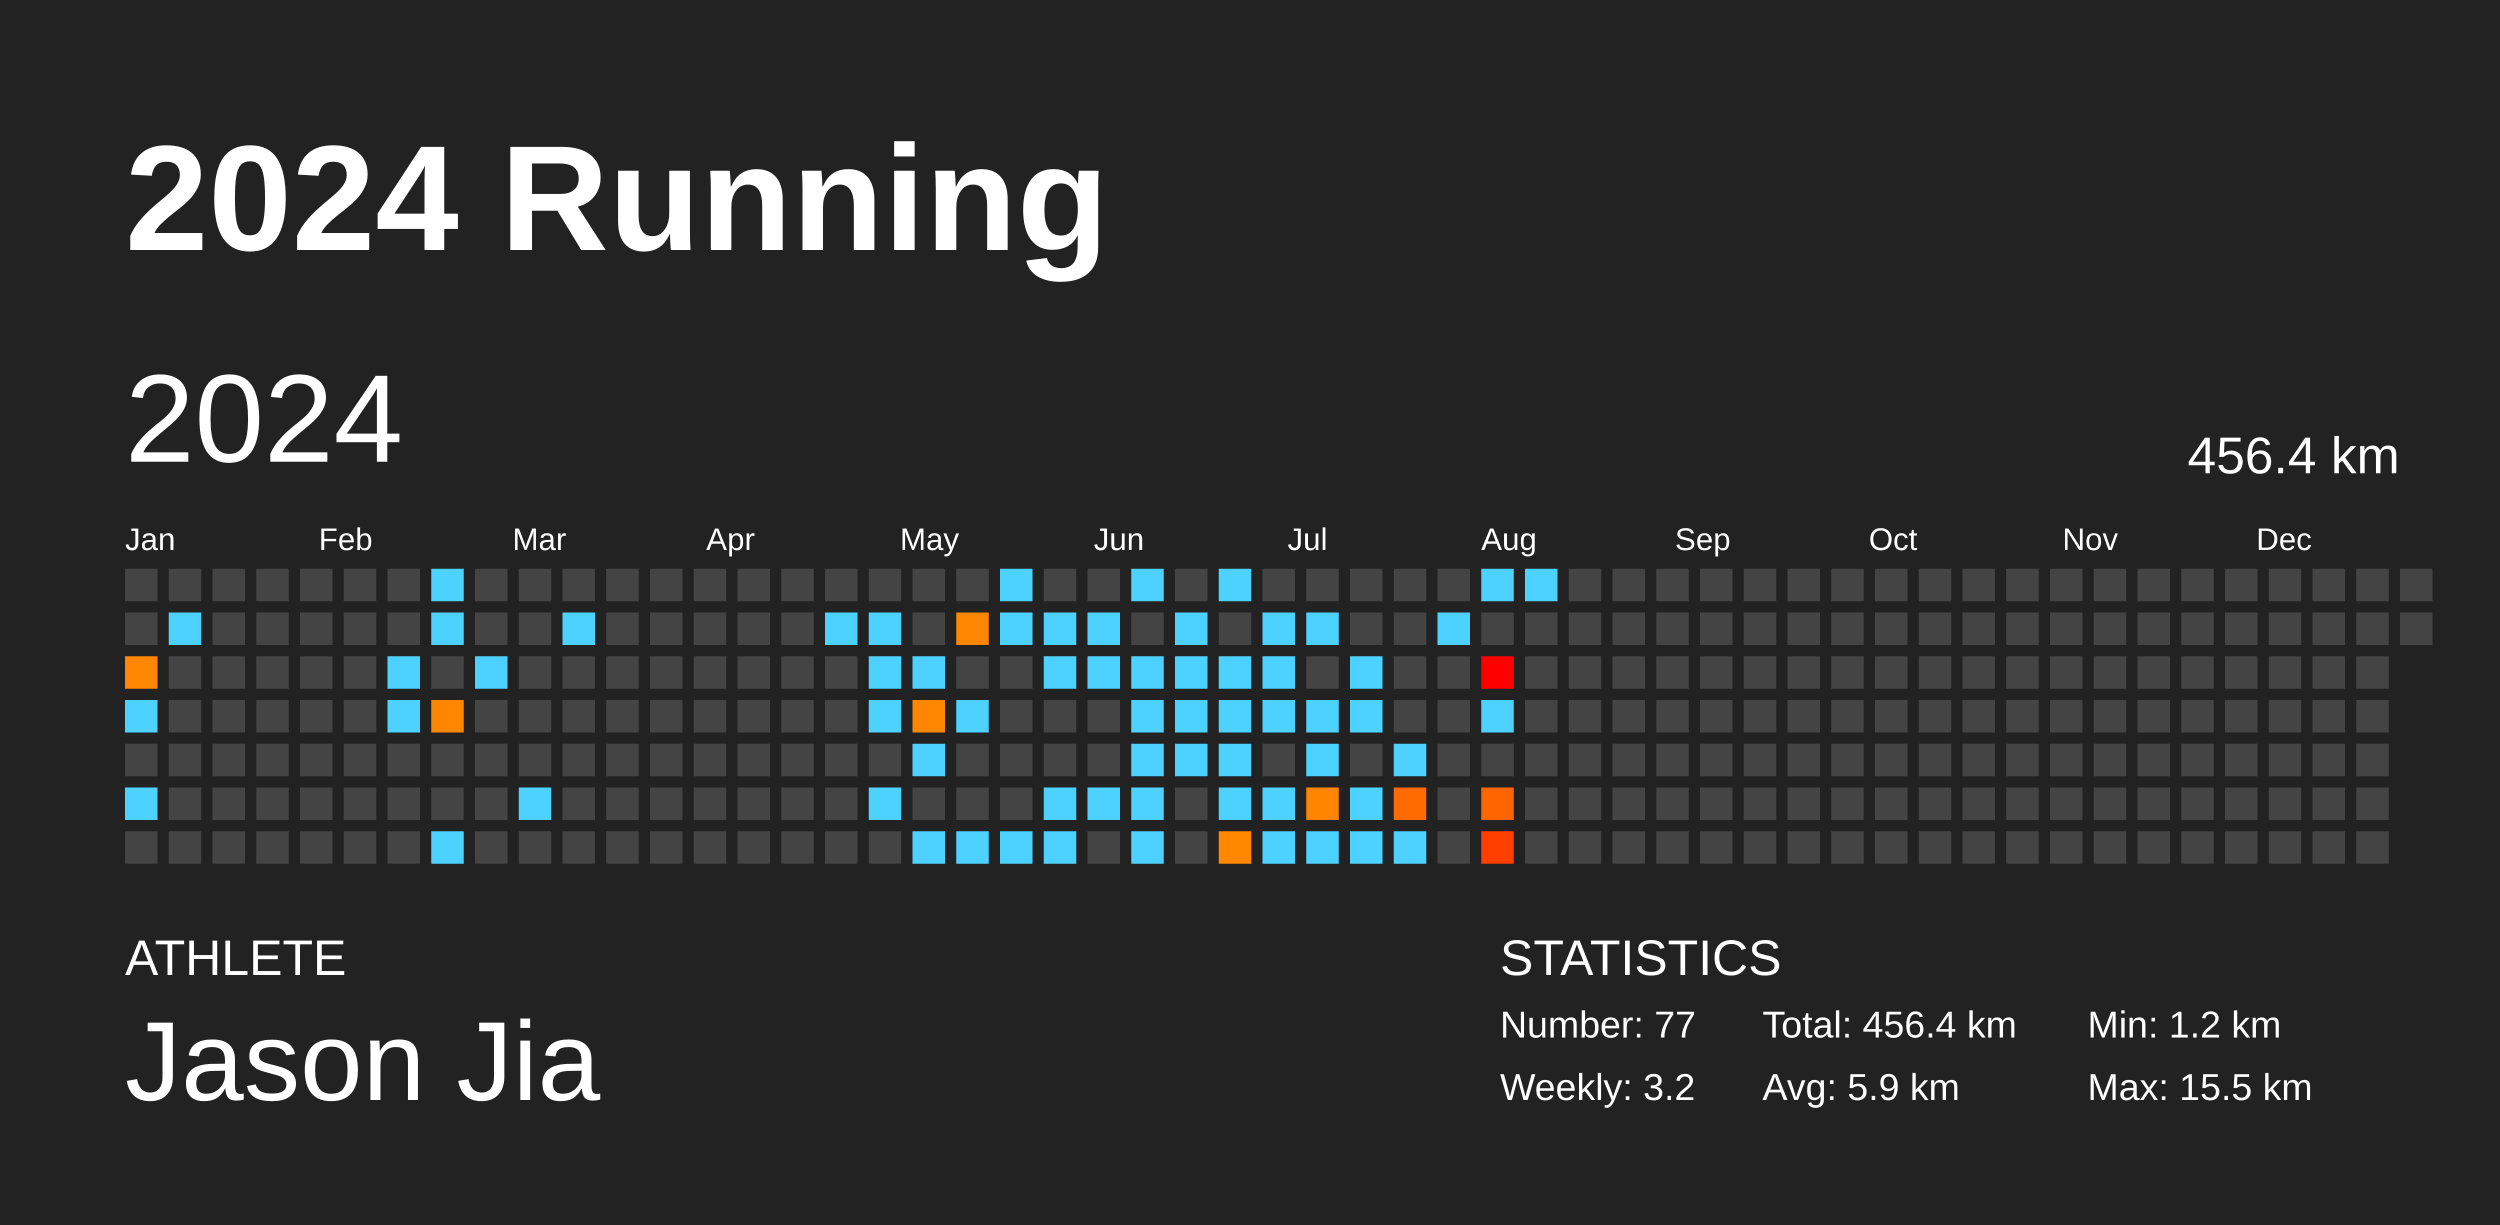
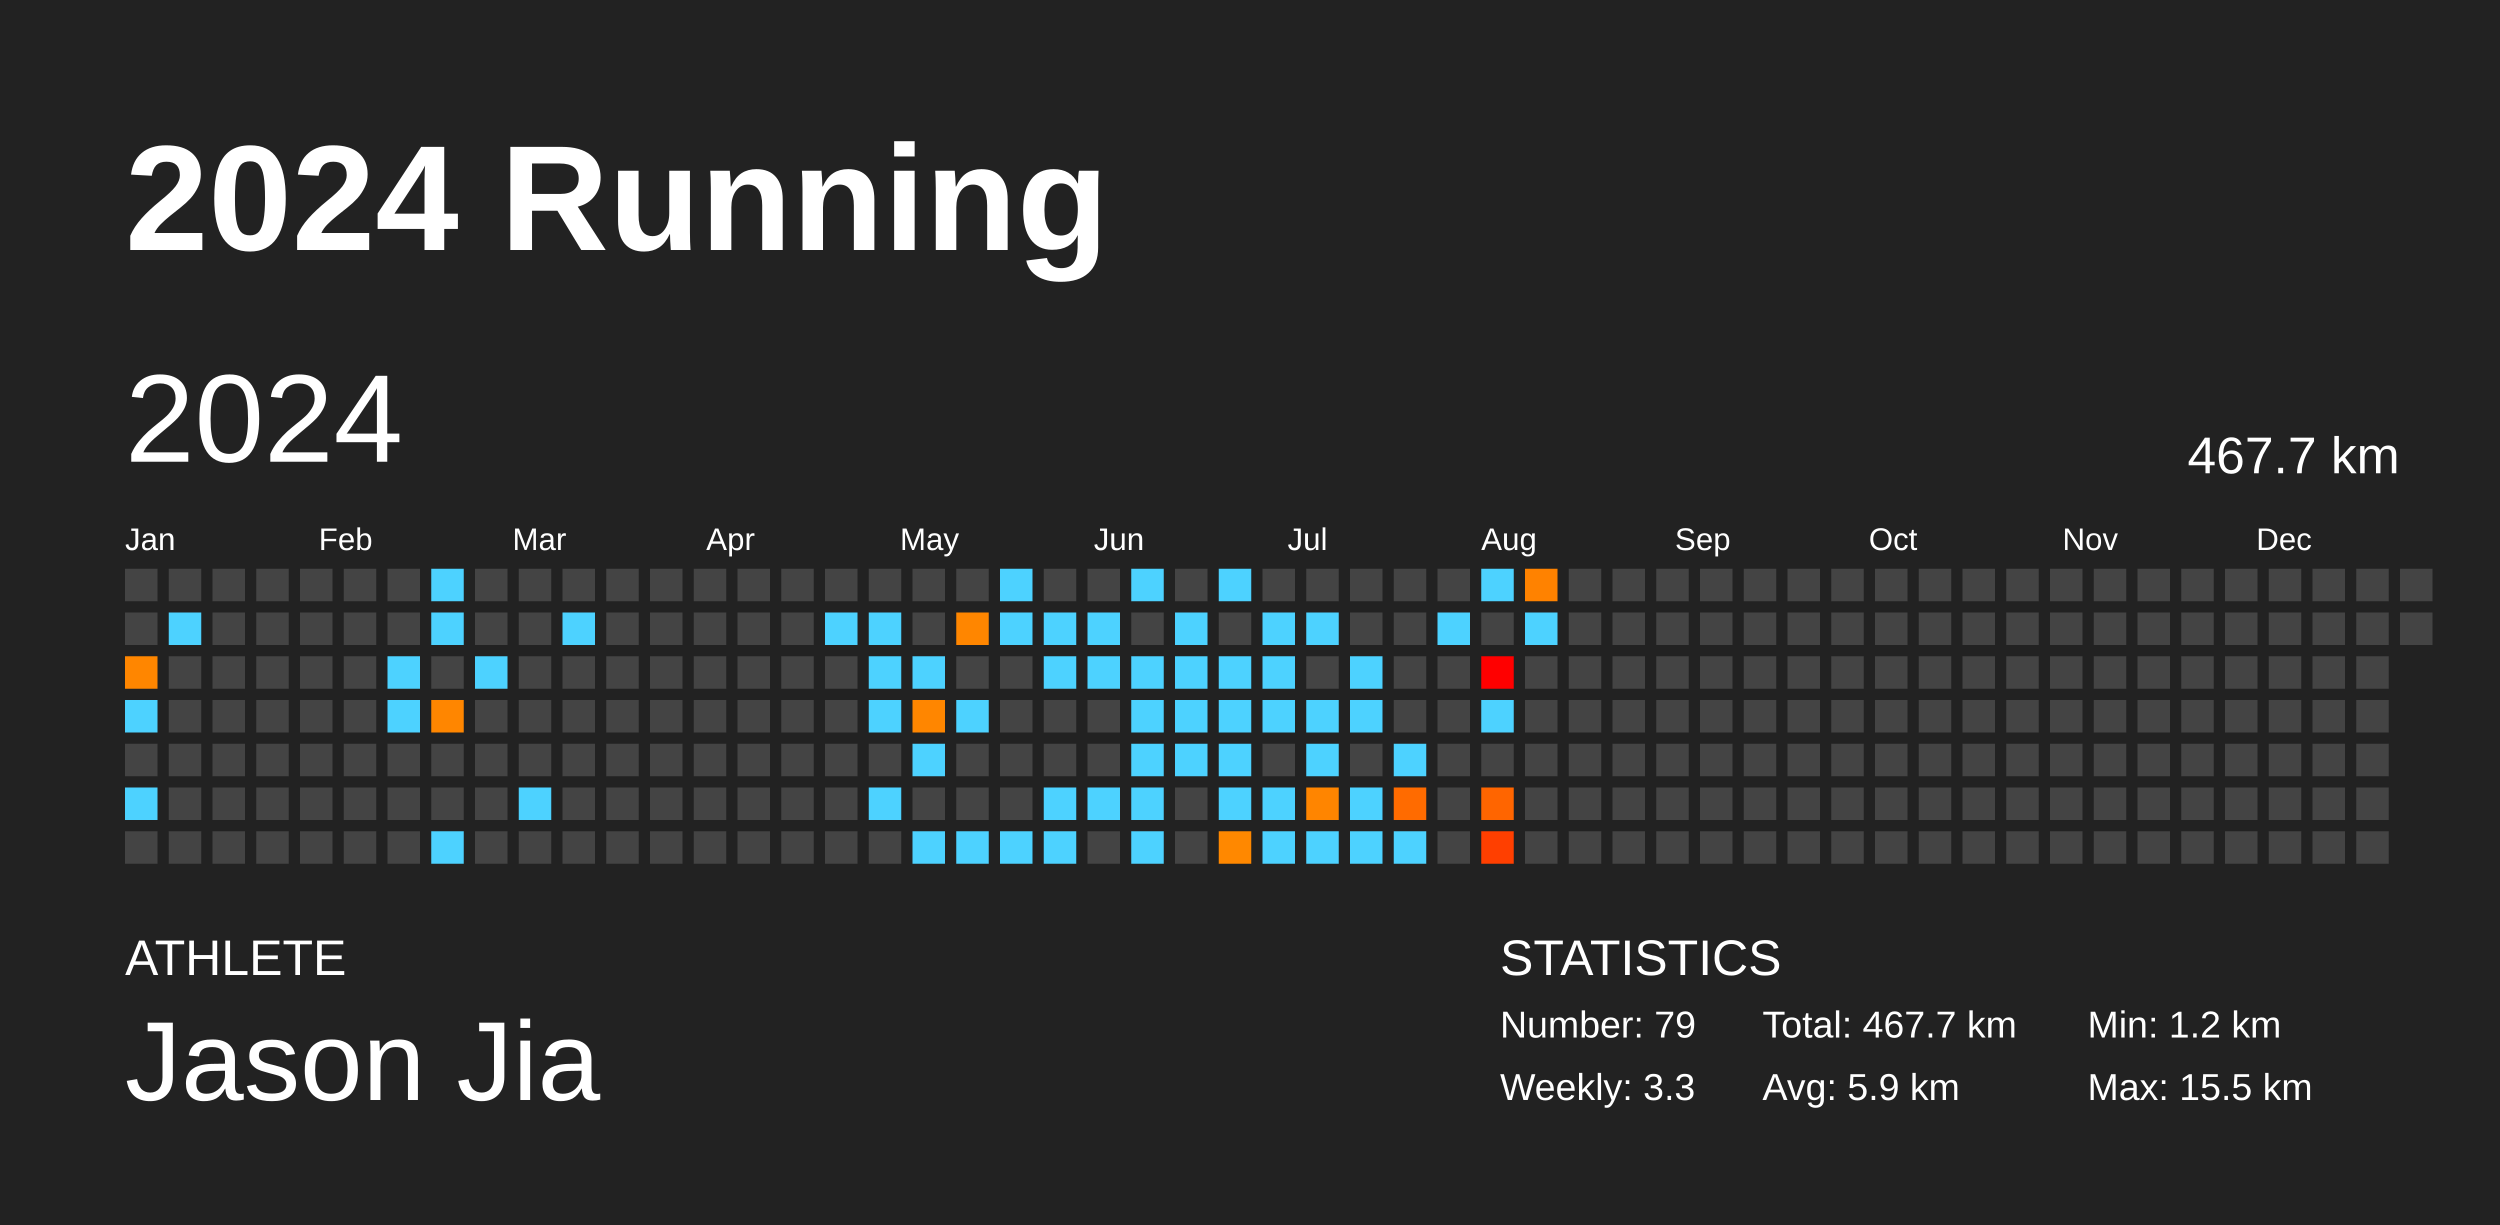
<svg xmlns="http://www.w3.org/2000/svg" baseProfile="full" height="98mm" version="1.1" viewBox="0,0,200,98" width="200mm">
  <defs />
  <rect fill="#222222" height="98" width="200" x="0" y="0" />
  <text fill="#FFFFFF" style="font-size:12px; font-family:Arial; font-weight:bold;" x="10" y="20">2024 Running</text>
  <text fill="#FFFFFF" style="font-size:4px; font-family:Arial" x="10" y="78">ATHLETE</text>
  <text fill="#FFFFFF" style="font-size:9px; font-family:Arial" x="10" y="88">Jason Jia</text>
  <text fill="#FFFFFF" style="font-size:4px; font-family:Arial" x="120" y="78">STATISTICS</text>
-   <text fill="#FFFFFF" style="font-size:3px; font-family:Arial" x="120" y="83">Number: 77</text>
-   <text fill="#FFFFFF" style="font-size:3px; font-family:Arial" x="120" y="88">Weekly: 3.2</text>
-   <text fill="#FFFFFF" style="font-size:3px; font-family:Arial" x="141" y="83">Total: 456.4 km</text>
+   <text fill="#FFFFFF" style="font-size:3px; font-family:Arial" x="120" y="83">Number: 79</text>
+   <text fill="#FFFFFF" style="font-size:3px; font-family:Arial" x="120" y="88">Weekly: 3.3</text>
+   <text fill="#FFFFFF" style="font-size:3px; font-family:Arial" x="141" y="83">Total: 467.7 km</text>
  <text fill="#FFFFFF" style="font-size:3px; font-family:Arial" x="141" y="88">Avg: 5.9 km</text>
  <text fill="#FFFFFF" style="font-size:3px; font-family:Arial" x="167" y="83">Min: 1.2 km</text>
  <text fill="#FFFFFF" style="font-size:3px; font-family:Arial" x="167" y="88">Max: 15.5 km</text>
  <text dominant-baseline="hanging" fill="#FFFFFF" style="font-size:10.0px; font-family:Arial;" x="10" y="30">2024</text>
-   <text dominant-baseline="hanging" fill="#FFFFFF" style="font-size:4.125px; font-family:Arial;" x="175" y="35">456.4 km</text>
+   <text dominant-baseline="hanging" fill="#FFFFFF" style="font-size:4.125px; font-family:Arial;" x="175" y="35">467.7 km</text>
  <text fill="#FFFFFF" style="font-size:2.5px; font-family:Arial" x="10.0" y="44">Jan</text>
  <text fill="#FFFFFF" style="font-size:2.5px; font-family:Arial" x="25.5" y="44">Feb</text>
  <text fill="#FFFFFF" style="font-size:2.5px; font-family:Arial" x="41.0" y="44">Mar</text>
  <text fill="#FFFFFF" style="font-size:2.5px; font-family:Arial" x="56.5" y="44">Apr</text>
  <text fill="#FFFFFF" style="font-size:2.5px; font-family:Arial" x="72.0" y="44">May</text>
  <text fill="#FFFFFF" style="font-size:2.5px; font-family:Arial" x="87.5" y="44">Jun</text>
  <text fill="#FFFFFF" style="font-size:2.5px; font-family:Arial" x="103.0" y="44">Jul</text>
  <text fill="#FFFFFF" style="font-size:2.5px; font-family:Arial" x="118.5" y="44">Aug</text>
  <text fill="#FFFFFF" style="font-size:2.5px; font-family:Arial" x="134.0" y="44">Sep</text>
  <text fill="#FFFFFF" style="font-size:2.5px; font-family:Arial" x="149.5" y="44">Oct</text>
  <text fill="#FFFFFF" style="font-size:2.5px; font-family:Arial" x="165.0" y="44">Nov</text>
  <text fill="#FFFFFF" style="font-size:2.5px; font-family:Arial" x="180.5" y="44">Dec</text>
  <rect fill="#444444" height="2.6" width="2.6" x="10.0" y="45.5" />
  <rect fill="#444444" height="2.6" width="2.6" x="10.0" y="49.0" />
  <rect fill="#ff8600" height="2.6" width="2.6" x="10.0" y="52.5" />
  <rect fill="#4dd2ff" height="2.6" width="2.6" x="10.0" y="56.0" />
  <rect fill="#444444" height="2.6" width="2.6" x="10.0" y="59.5" />
  <rect fill="#4dd2ff" height="2.6" width="2.6" x="10.0" y="63.0" />
  <rect fill="#444444" height="2.6" width="2.6" x="10.0" y="66.5" />
  <rect fill="#444444" height="2.6" width="2.6" x="13.5" y="45.5" />
  <rect fill="#4dd2ff" height="2.6" width="2.6" x="13.5" y="49.0" />
  <rect fill="#444444" height="2.6" width="2.6" x="13.5" y="52.5" />
  <rect fill="#444444" height="2.6" width="2.6" x="13.5" y="56.0" />
  <rect fill="#444444" height="2.6" width="2.6" x="13.5" y="59.5" />
  <rect fill="#444444" height="2.6" width="2.6" x="13.5" y="63.0" />
  <rect fill="#444444" height="2.6" width="2.6" x="13.5" y="66.5" />
  <rect fill="#444444" height="2.6" width="2.6" x="17.0" y="45.5" />
  <rect fill="#444444" height="2.6" width="2.6" x="17.0" y="49.0" />
  <rect fill="#444444" height="2.6" width="2.6" x="17.0" y="52.5" />
  <rect fill="#444444" height="2.6" width="2.6" x="17.0" y="56.0" />
  <rect fill="#444444" height="2.6" width="2.6" x="17.0" y="59.5" />
  <rect fill="#444444" height="2.6" width="2.6" x="17.0" y="63.0" />
  <rect fill="#444444" height="2.6" width="2.6" x="17.0" y="66.5" />
  <rect fill="#444444" height="2.6" width="2.6" x="20.5" y="45.5" />
  <rect fill="#444444" height="2.6" width="2.6" x="20.5" y="49.0" />
  <rect fill="#444444" height="2.6" width="2.6" x="20.5" y="52.5" />
  <rect fill="#444444" height="2.6" width="2.6" x="20.5" y="56.0" />
  <rect fill="#444444" height="2.6" width="2.6" x="20.5" y="59.5" />
  <rect fill="#444444" height="2.6" width="2.6" x="20.5" y="63.0" />
  <rect fill="#444444" height="2.6" width="2.6" x="20.5" y="66.5" />
  <rect fill="#444444" height="2.6" width="2.6" x="24.0" y="45.5" />
  <rect fill="#444444" height="2.6" width="2.6" x="24.0" y="49.0" />
  <rect fill="#444444" height="2.6" width="2.6" x="24.0" y="52.5" />
  <rect fill="#444444" height="2.6" width="2.6" x="24.0" y="56.0" />
  <rect fill="#444444" height="2.6" width="2.6" x="24.0" y="59.5" />
  <rect fill="#444444" height="2.6" width="2.6" x="24.0" y="63.0" />
  <rect fill="#444444" height="2.6" width="2.6" x="24.0" y="66.5" />
  <rect fill="#444444" height="2.6" width="2.6" x="27.5" y="45.5" />
  <rect fill="#444444" height="2.6" width="2.6" x="27.5" y="49.0" />
  <rect fill="#444444" height="2.6" width="2.6" x="27.5" y="52.5" />
  <rect fill="#444444" height="2.6" width="2.6" x="27.5" y="56.0" />
  <rect fill="#444444" height="2.6" width="2.6" x="27.5" y="59.5" />
  <rect fill="#444444" height="2.6" width="2.6" x="27.5" y="63.0" />
  <rect fill="#444444" height="2.6" width="2.6" x="27.5" y="66.5" />
  <rect fill="#444444" height="2.6" width="2.6" x="31.0" y="45.5" />
  <rect fill="#444444" height="2.6" width="2.6" x="31.0" y="49.0" />
  <rect fill="#4dd2ff" height="2.6" width="2.6" x="31.0" y="52.5" />
  <rect fill="#4dd2ff" height="2.6" width="2.6" x="31.0" y="56.0" />
  <rect fill="#444444" height="2.6" width="2.6" x="31.0" y="59.5" />
  <rect fill="#444444" height="2.6" width="2.6" x="31.0" y="63.0" />
  <rect fill="#444444" height="2.6" width="2.6" x="31.0" y="66.5" />
  <rect fill="#4dd2ff" height="2.6" width="2.6" x="34.5" y="45.5" />
  <rect fill="#4dd2ff" height="2.6" width="2.6" x="34.5" y="49.0" />
  <rect fill="#444444" height="2.6" width="2.6" x="34.5" y="52.5" />
  <rect fill="#ff8600" height="2.6" width="2.6" x="34.5" y="56.0" />
  <rect fill="#444444" height="2.6" width="2.6" x="34.5" y="59.5" />
  <rect fill="#444444" height="2.6" width="2.6" x="34.5" y="63.0" />
  <rect fill="#4dd2ff" height="2.6" width="2.6" x="34.5" y="66.5" />
  <rect fill="#444444" height="2.6" width="2.6" x="38.0" y="45.5" />
  <rect fill="#444444" height="2.6" width="2.6" x="38.0" y="49.0" />
  <rect fill="#4dd2ff" height="2.6" width="2.6" x="38.0" y="52.5" />
  <rect fill="#444444" height="2.6" width="2.6" x="38.0" y="56.0" />
  <rect fill="#444444" height="2.6" width="2.6" x="38.0" y="59.5" />
  <rect fill="#444444" height="2.6" width="2.6" x="38.0" y="63.0" />
  <rect fill="#444444" height="2.6" width="2.6" x="38.0" y="66.5" />
  <rect fill="#444444" height="2.6" width="2.6" x="41.5" y="45.5" />
  <rect fill="#444444" height="2.6" width="2.6" x="41.5" y="49.0" />
  <rect fill="#444444" height="2.6" width="2.6" x="41.5" y="52.5" />
  <rect fill="#444444" height="2.6" width="2.6" x="41.5" y="56.0" />
  <rect fill="#444444" height="2.6" width="2.6" x="41.5" y="59.5" />
  <rect fill="#4dd2ff" height="2.6" width="2.6" x="41.5" y="63.0" />
  <rect fill="#444444" height="2.6" width="2.6" x="41.5" y="66.5" />
  <rect fill="#444444" height="2.6" width="2.6" x="45.0" y="45.5" />
  <rect fill="#4dd2ff" height="2.6" width="2.6" x="45.0" y="49.0" />
  <rect fill="#444444" height="2.6" width="2.6" x="45.0" y="52.5" />
  <rect fill="#444444" height="2.6" width="2.6" x="45.0" y="56.0" />
  <rect fill="#444444" height="2.6" width="2.6" x="45.0" y="59.5" />
  <rect fill="#444444" height="2.6" width="2.6" x="45.0" y="63.0" />
  <rect fill="#444444" height="2.6" width="2.6" x="45.0" y="66.5" />
  <rect fill="#444444" height="2.6" width="2.6" x="48.5" y="45.5" />
  <rect fill="#444444" height="2.6" width="2.6" x="48.5" y="49.0" />
  <rect fill="#444444" height="2.6" width="2.6" x="48.5" y="52.5" />
  <rect fill="#444444" height="2.6" width="2.6" x="48.5" y="56.0" />
  <rect fill="#444444" height="2.6" width="2.6" x="48.5" y="59.5" />
  <rect fill="#444444" height="2.6" width="2.6" x="48.5" y="63.0" />
  <rect fill="#444444" height="2.6" width="2.6" x="48.5" y="66.5" />
  <rect fill="#444444" height="2.6" width="2.6" x="52.0" y="45.5" />
  <rect fill="#444444" height="2.6" width="2.6" x="52.0" y="49.0" />
  <rect fill="#444444" height="2.6" width="2.6" x="52.0" y="52.5" />
  <rect fill="#444444" height="2.6" width="2.6" x="52.0" y="56.0" />
  <rect fill="#444444" height="2.6" width="2.6" x="52.0" y="59.5" />
  <rect fill="#444444" height="2.6" width="2.6" x="52.0" y="63.0" />
  <rect fill="#444444" height="2.6" width="2.6" x="52.0" y="66.5" />
  <rect fill="#444444" height="2.6" width="2.6" x="55.5" y="45.5" />
  <rect fill="#444444" height="2.6" width="2.6" x="55.5" y="49.0" />
  <rect fill="#444444" height="2.6" width="2.6" x="55.5" y="52.5" />
  <rect fill="#444444" height="2.6" width="2.6" x="55.5" y="56.0" />
  <rect fill="#444444" height="2.6" width="2.6" x="55.5" y="59.5" />
  <rect fill="#444444" height="2.6" width="2.6" x="55.5" y="63.0" />
  <rect fill="#444444" height="2.6" width="2.6" x="55.5" y="66.5" />
  <rect fill="#444444" height="2.6" width="2.6" x="59.0" y="45.5" />
  <rect fill="#444444" height="2.6" width="2.6" x="59.0" y="49.0" />
  <rect fill="#444444" height="2.6" width="2.6" x="59.0" y="52.5" />
  <rect fill="#444444" height="2.6" width="2.6" x="59.0" y="56.0" />
  <rect fill="#444444" height="2.6" width="2.6" x="59.0" y="59.5" />
  <rect fill="#444444" height="2.6" width="2.6" x="59.0" y="63.0" />
  <rect fill="#444444" height="2.6" width="2.6" x="59.0" y="66.5" />
  <rect fill="#444444" height="2.6" width="2.6" x="62.5" y="45.5" />
  <rect fill="#444444" height="2.6" width="2.6" x="62.5" y="49.0" />
  <rect fill="#444444" height="2.6" width="2.6" x="62.5" y="52.5" />
  <rect fill="#444444" height="2.6" width="2.6" x="62.5" y="56.0" />
  <rect fill="#444444" height="2.6" width="2.6" x="62.5" y="59.5" />
  <rect fill="#444444" height="2.6" width="2.6" x="62.5" y="63.0" />
  <rect fill="#444444" height="2.6" width="2.6" x="62.5" y="66.5" />
  <rect fill="#444444" height="2.6" width="2.6" x="66.0" y="45.5" />
  <rect fill="#4dd2ff" height="2.6" width="2.6" x="66.0" y="49.0" />
  <rect fill="#444444" height="2.6" width="2.6" x="66.0" y="52.5" />
  <rect fill="#444444" height="2.6" width="2.6" x="66.0" y="56.0" />
  <rect fill="#444444" height="2.6" width="2.6" x="66.0" y="59.5" />
  <rect fill="#444444" height="2.6" width="2.6" x="66.0" y="63.0" />
  <rect fill="#444444" height="2.6" width="2.6" x="66.0" y="66.5" />
  <rect fill="#444444" height="2.6" width="2.6" x="69.5" y="45.5" />
  <rect fill="#4dd2ff" height="2.6" width="2.6" x="69.5" y="49.0" />
  <rect fill="#4dd2ff" height="2.6" width="2.6" x="69.5" y="52.5" />
  <rect fill="#4dd2ff" height="2.6" width="2.6" x="69.5" y="56.0" />
  <rect fill="#444444" height="2.6" width="2.6" x="69.5" y="59.5" />
  <rect fill="#4dd2ff" height="2.6" width="2.6" x="69.5" y="63.0" />
  <rect fill="#444444" height="2.6" width="2.6" x="69.5" y="66.5" />
  <rect fill="#444444" height="2.6" width="2.6" x="73.0" y="45.5" />
  <rect fill="#444444" height="2.6" width="2.6" x="73.0" y="49.0" />
  <rect fill="#4dd2ff" height="2.6" width="2.6" x="73.0" y="52.5" />
  <rect fill="#ff8600" height="2.6" width="2.6" x="73.0" y="56.0" />
  <rect fill="#4dd2ff" height="2.6" width="2.6" x="73.0" y="59.5" />
  <rect fill="#444444" height="2.6" width="2.6" x="73.0" y="63.0" />
  <rect fill="#4dd2ff" height="2.6" width="2.6" x="73.0" y="66.5" />
  <rect fill="#444444" height="2.6" width="2.6" x="76.5" y="45.5" />
  <rect fill="#ff8600" height="2.6" width="2.6" x="76.5" y="49.0" />
  <rect fill="#444444" height="2.6" width="2.6" x="76.5" y="52.5" />
  <rect fill="#4dd2ff" height="2.6" width="2.6" x="76.5" y="56.0" />
  <rect fill="#444444" height="2.6" width="2.6" x="76.5" y="59.5" />
  <rect fill="#444444" height="2.6" width="2.6" x="76.5" y="63.0" />
  <rect fill="#4dd2ff" height="2.6" width="2.6" x="76.5" y="66.5" />
  <rect fill="#4dd2ff" height="2.6" width="2.6" x="80.0" y="45.5" />
  <rect fill="#4dd2ff" height="2.6" width="2.6" x="80.0" y="49.0" />
  <rect fill="#444444" height="2.6" width="2.6" x="80.0" y="52.5" />
  <rect fill="#444444" height="2.6" width="2.6" x="80.0" y="56.0" />
  <rect fill="#444444" height="2.6" width="2.6" x="80.0" y="59.5" />
  <rect fill="#444444" height="2.6" width="2.6" x="80.0" y="63.0" />
  <rect fill="#4dd2ff" height="2.6" width="2.6" x="80.0" y="66.5" />
  <rect fill="#444444" height="2.6" width="2.6" x="83.5" y="45.5" />
  <rect fill="#4dd2ff" height="2.6" width="2.6" x="83.5" y="49.0" />
  <rect fill="#4dd2ff" height="2.6" width="2.6" x="83.5" y="52.5" />
  <rect fill="#444444" height="2.6" width="2.6" x="83.5" y="56.0" />
  <rect fill="#444444" height="2.6" width="2.6" x="83.5" y="59.5" />
  <rect fill="#4dd2ff" height="2.6" width="2.6" x="83.5" y="63.0" />
  <rect fill="#4dd2ff" height="2.6" width="2.6" x="83.5" y="66.5" />
  <rect fill="#444444" height="2.6" width="2.6" x="87.0" y="45.5" />
  <rect fill="#4dd2ff" height="2.6" width="2.6" x="87.0" y="49.0" />
  <rect fill="#4dd2ff" height="2.6" width="2.6" x="87.0" y="52.5" />
  <rect fill="#444444" height="2.6" width="2.6" x="87.0" y="56.0" />
  <rect fill="#444444" height="2.6" width="2.6" x="87.0" y="59.5" />
  <rect fill="#4dd2ff" height="2.6" width="2.6" x="87.0" y="63.0" />
  <rect fill="#444444" height="2.6" width="2.6" x="87.0" y="66.5" />
  <rect fill="#4dd2ff" height="2.6" width="2.6" x="90.5" y="45.5" />
  <rect fill="#444444" height="2.6" width="2.6" x="90.5" y="49.0" />
  <rect fill="#4dd2ff" height="2.6" width="2.6" x="90.5" y="52.5" />
  <rect fill="#4dd2ff" height="2.6" width="2.6" x="90.5" y="56.0" />
  <rect fill="#4dd2ff" height="2.6" width="2.6" x="90.5" y="59.5" />
  <rect fill="#4dd2ff" height="2.6" width="2.6" x="90.5" y="63.0" />
  <rect fill="#4dd2ff" height="2.6" width="2.6" x="90.5" y="66.5" />
  <rect fill="#444444" height="2.6" width="2.6" x="94.0" y="45.5" />
  <rect fill="#4dd2ff" height="2.6" width="2.6" x="94.0" y="49.0" />
  <rect fill="#4dd2ff" height="2.6" width="2.6" x="94.0" y="52.5" />
  <rect fill="#4dd2ff" height="2.6" width="2.6" x="94.0" y="56.0" />
  <rect fill="#4dd2ff" height="2.6" width="2.6" x="94.0" y="59.5" />
  <rect fill="#444444" height="2.6" width="2.6" x="94.0" y="63.0" />
  <rect fill="#444444" height="2.6" width="2.6" x="94.0" y="66.5" />
  <rect fill="#4dd2ff" height="2.6" width="2.6" x="97.5" y="45.5" />
  <rect fill="#444444" height="2.6" width="2.6" x="97.5" y="49.0" />
  <rect fill="#4dd2ff" height="2.6" width="2.6" x="97.5" y="52.5" />
  <rect fill="#4dd2ff" height="2.6" width="2.6" x="97.5" y="56.0" />
  <rect fill="#4dd2ff" height="2.6" width="2.6" x="97.5" y="59.5" />
  <rect fill="#4dd2ff" height="2.6" width="2.6" x="97.5" y="63.0" />
  <rect fill="#ff8800" height="2.6" width="2.6" x="97.5" y="66.5" />
  <rect fill="#444444" height="2.6" width="2.6" x="101.0" y="45.5" />
  <rect fill="#4dd2ff" height="2.6" width="2.6" x="101.0" y="49.0" />
  <rect fill="#4dd2ff" height="2.6" width="2.6" x="101.0" y="52.5" />
  <rect fill="#4dd2ff" height="2.6" width="2.6" x="101.0" y="56.0" />
  <rect fill="#444444" height="2.6" width="2.6" x="101.0" y="59.5" />
  <rect fill="#4dd2ff" height="2.6" width="2.6" x="101.0" y="63.0" />
  <rect fill="#4dd2ff" height="2.6" width="2.6" x="101.0" y="66.5" />
  <rect fill="#444444" height="2.6" width="2.6" x="104.5" y="45.5" />
  <rect fill="#4dd2ff" height="2.6" width="2.6" x="104.5" y="49.0" />
  <rect fill="#444444" height="2.6" width="2.6" x="104.5" y="52.5" />
  <rect fill="#4dd2ff" height="2.6" width="2.6" x="104.5" y="56.0" />
  <rect fill="#4dd2ff" height="2.6" width="2.6" x="104.5" y="59.5" />
  <rect fill="#ff8500" height="2.6" width="2.6" x="104.5" y="63.0" />
  <rect fill="#4dd2ff" height="2.6" width="2.6" x="104.5" y="66.5" />
  <rect fill="#444444" height="2.6" width="2.6" x="108.0" y="45.5" />
  <rect fill="#444444" height="2.6" width="2.6" x="108.0" y="49.0" />
  <rect fill="#4dd2ff" height="2.6" width="2.6" x="108.0" y="52.5" />
  <rect fill="#4dd2ff" height="2.6" width="2.6" x="108.0" y="56.0" />
  <rect fill="#444444" height="2.6" width="2.6" x="108.0" y="59.5" />
  <rect fill="#4dd2ff" height="2.6" width="2.6" x="108.0" y="63.0" />
  <rect fill="#4dd2ff" height="2.6" width="2.6" x="108.0" y="66.5" />
  <rect fill="#444444" height="2.6" width="2.6" x="111.5" y="45.5" />
  <rect fill="#444444" height="2.6" width="2.6" x="111.5" y="49.0" />
  <rect fill="#444444" height="2.6" width="2.6" x="111.5" y="52.5" />
  <rect fill="#444444" height="2.6" width="2.6" x="111.5" y="56.0" />
  <rect fill="#4dd2ff" height="2.6" width="2.6" x="111.5" y="59.5" />
  <rect fill="#ff6b00" height="2.6" width="2.6" x="111.5" y="63.0" />
  <rect fill="#4dd2ff" height="2.6" width="2.6" x="111.5" y="66.5" />
  <rect fill="#444444" height="2.6" width="2.6" x="115.0" y="45.5" />
  <rect fill="#4dd2ff" height="2.6" width="2.6" x="115.0" y="49.0" />
  <rect fill="#444444" height="2.6" width="2.6" x="115.0" y="52.5" />
  <rect fill="#444444" height="2.6" width="2.6" x="115.0" y="56.0" />
  <rect fill="#444444" height="2.6" width="2.6" x="115.0" y="59.5" />
  <rect fill="#444444" height="2.6" width="2.6" x="115.0" y="63.0" />
  <rect fill="#444444" height="2.6" width="2.6" x="115.0" y="66.5" />
  <rect fill="#4dd2ff" height="2.6" width="2.6" x="118.5" y="45.5" />
  <rect fill="#444444" height="2.6" width="2.6" x="118.5" y="49.0" />
  <rect fill="red" height="2.6" width="2.6" x="118.5" y="52.5" />
  <rect fill="#4dd2ff" height="2.6" width="2.6" x="118.5" y="56.0" />
  <rect fill="#444444" height="2.6" width="2.6" x="118.5" y="59.5" />
  <rect fill="#ff6500" height="2.6" width="2.6" x="118.5" y="63.0" />
  <rect fill="#ff3f00" height="2.6" width="2.6" x="118.5" y="66.5" />
-   <rect fill="#4dd2ff" height="2.6" width="2.6" x="122.0" y="45.5" />
-   <rect fill="#444444" height="2.6" width="2.6" x="122.0" y="49.0" />
+   <rect fill="#ff8200" height="2.6" width="2.6" x="122.0" y="45.5" />
+   <rect fill="#4dd2ff" height="2.6" width="2.6" x="122.0" y="49.0" />
  <rect fill="#444444" height="2.6" width="2.6" x="122.0" y="52.5" />
  <rect fill="#444444" height="2.6" width="2.6" x="122.0" y="56.0" />
  <rect fill="#444444" height="2.6" width="2.6" x="122.0" y="59.5" />
  <rect fill="#444444" height="2.6" width="2.6" x="122.0" y="63.0" />
  <rect fill="#444444" height="2.6" width="2.6" x="122.0" y="66.5" />
  <rect fill="#444444" height="2.6" width="2.6" x="125.5" y="45.5" />
  <rect fill="#444444" height="2.6" width="2.6" x="125.5" y="49.0" />
  <rect fill="#444444" height="2.6" width="2.6" x="125.5" y="52.5" />
  <rect fill="#444444" height="2.6" width="2.6" x="125.5" y="56.0" />
  <rect fill="#444444" height="2.6" width="2.6" x="125.5" y="59.5" />
  <rect fill="#444444" height="2.6" width="2.6" x="125.5" y="63.0" />
  <rect fill="#444444" height="2.6" width="2.6" x="125.5" y="66.5" />
  <rect fill="#444444" height="2.6" width="2.6" x="129.0" y="45.5" />
  <rect fill="#444444" height="2.6" width="2.6" x="129.0" y="49.0" />
  <rect fill="#444444" height="2.6" width="2.6" x="129.0" y="52.5" />
  <rect fill="#444444" height="2.6" width="2.6" x="129.0" y="56.0" />
  <rect fill="#444444" height="2.6" width="2.6" x="129.0" y="59.5" />
  <rect fill="#444444" height="2.6" width="2.6" x="129.0" y="63.0" />
  <rect fill="#444444" height="2.6" width="2.6" x="129.0" y="66.5" />
  <rect fill="#444444" height="2.6" width="2.6" x="132.5" y="45.5" />
  <rect fill="#444444" height="2.6" width="2.6" x="132.5" y="49.0" />
  <rect fill="#444444" height="2.6" width="2.6" x="132.5" y="52.5" />
  <rect fill="#444444" height="2.6" width="2.6" x="132.5" y="56.0" />
  <rect fill="#444444" height="2.6" width="2.6" x="132.5" y="59.5" />
  <rect fill="#444444" height="2.6" width="2.6" x="132.5" y="63.0" />
  <rect fill="#444444" height="2.6" width="2.6" x="132.5" y="66.5" />
  <rect fill="#444444" height="2.6" width="2.6" x="136.0" y="45.5" />
  <rect fill="#444444" height="2.6" width="2.6" x="136.0" y="49.0" />
  <rect fill="#444444" height="2.6" width="2.6" x="136.0" y="52.5" />
  <rect fill="#444444" height="2.6" width="2.6" x="136.0" y="56.0" />
  <rect fill="#444444" height="2.6" width="2.6" x="136.0" y="59.5" />
  <rect fill="#444444" height="2.6" width="2.6" x="136.0" y="63.0" />
  <rect fill="#444444" height="2.6" width="2.6" x="136.0" y="66.5" />
  <rect fill="#444444" height="2.6" width="2.6" x="139.5" y="45.5" />
  <rect fill="#444444" height="2.6" width="2.6" x="139.5" y="49.0" />
  <rect fill="#444444" height="2.6" width="2.6" x="139.5" y="52.5" />
  <rect fill="#444444" height="2.6" width="2.6" x="139.5" y="56.0" />
  <rect fill="#444444" height="2.6" width="2.6" x="139.5" y="59.5" />
  <rect fill="#444444" height="2.6" width="2.6" x="139.5" y="63.0" />
  <rect fill="#444444" height="2.6" width="2.6" x="139.5" y="66.5" />
  <rect fill="#444444" height="2.6" width="2.6" x="143.0" y="45.5" />
  <rect fill="#444444" height="2.6" width="2.6" x="143.0" y="49.0" />
  <rect fill="#444444" height="2.6" width="2.6" x="143.0" y="52.5" />
  <rect fill="#444444" height="2.6" width="2.6" x="143.0" y="56.0" />
  <rect fill="#444444" height="2.6" width="2.6" x="143.0" y="59.5" />
  <rect fill="#444444" height="2.6" width="2.6" x="143.0" y="63.0" />
  <rect fill="#444444" height="2.6" width="2.6" x="143.0" y="66.5" />
  <rect fill="#444444" height="2.6" width="2.6" x="146.5" y="45.5" />
  <rect fill="#444444" height="2.6" width="2.6" x="146.5" y="49.0" />
  <rect fill="#444444" height="2.6" width="2.6" x="146.5" y="52.5" />
  <rect fill="#444444" height="2.6" width="2.6" x="146.5" y="56.0" />
  <rect fill="#444444" height="2.6" width="2.6" x="146.5" y="59.5" />
  <rect fill="#444444" height="2.6" width="2.6" x="146.5" y="63.0" />
  <rect fill="#444444" height="2.6" width="2.6" x="146.5" y="66.5" />
  <rect fill="#444444" height="2.6" width="2.6" x="150.0" y="45.5" />
  <rect fill="#444444" height="2.6" width="2.6" x="150.0" y="49.0" />
  <rect fill="#444444" height="2.6" width="2.6" x="150.0" y="52.5" />
  <rect fill="#444444" height="2.6" width="2.6" x="150.0" y="56.0" />
  <rect fill="#444444" height="2.6" width="2.6" x="150.0" y="59.5" />
  <rect fill="#444444" height="2.6" width="2.6" x="150.0" y="63.0" />
  <rect fill="#444444" height="2.6" width="2.6" x="150.0" y="66.5" />
  <rect fill="#444444" height="2.6" width="2.6" x="153.5" y="45.5" />
  <rect fill="#444444" height="2.6" width="2.6" x="153.5" y="49.0" />
  <rect fill="#444444" height="2.6" width="2.6" x="153.5" y="52.5" />
  <rect fill="#444444" height="2.6" width="2.6" x="153.5" y="56.0" />
  <rect fill="#444444" height="2.6" width="2.6" x="153.5" y="59.5" />
  <rect fill="#444444" height="2.6" width="2.6" x="153.5" y="63.0" />
  <rect fill="#444444" height="2.6" width="2.6" x="153.5" y="66.5" />
  <rect fill="#444444" height="2.6" width="2.6" x="157.0" y="45.5" />
  <rect fill="#444444" height="2.6" width="2.6" x="157.0" y="49.0" />
  <rect fill="#444444" height="2.6" width="2.6" x="157.0" y="52.5" />
  <rect fill="#444444" height="2.6" width="2.6" x="157.0" y="56.0" />
  <rect fill="#444444" height="2.6" width="2.6" x="157.0" y="59.5" />
  <rect fill="#444444" height="2.6" width="2.6" x="157.0" y="63.0" />
  <rect fill="#444444" height="2.6" width="2.6" x="157.0" y="66.5" />
  <rect fill="#444444" height="2.6" width="2.6" x="160.5" y="45.5" />
  <rect fill="#444444" height="2.6" width="2.6" x="160.5" y="49.0" />
  <rect fill="#444444" height="2.6" width="2.6" x="160.5" y="52.5" />
  <rect fill="#444444" height="2.6" width="2.6" x="160.5" y="56.0" />
  <rect fill="#444444" height="2.6" width="2.6" x="160.5" y="59.5" />
  <rect fill="#444444" height="2.6" width="2.6" x="160.5" y="63.0" />
  <rect fill="#444444" height="2.6" width="2.6" x="160.5" y="66.5" />
  <rect fill="#444444" height="2.6" width="2.6" x="164.0" y="45.5" />
  <rect fill="#444444" height="2.6" width="2.6" x="164.0" y="49.0" />
  <rect fill="#444444" height="2.6" width="2.6" x="164.0" y="52.5" />
  <rect fill="#444444" height="2.6" width="2.6" x="164.0" y="56.0" />
  <rect fill="#444444" height="2.6" width="2.6" x="164.0" y="59.5" />
  <rect fill="#444444" height="2.6" width="2.6" x="164.0" y="63.0" />
  <rect fill="#444444" height="2.6" width="2.6" x="164.0" y="66.5" />
  <rect fill="#444444" height="2.6" width="2.6" x="167.5" y="45.5" />
  <rect fill="#444444" height="2.6" width="2.6" x="167.5" y="49.0" />
  <rect fill="#444444" height="2.6" width="2.6" x="167.5" y="52.5" />
  <rect fill="#444444" height="2.6" width="2.6" x="167.5" y="56.0" />
  <rect fill="#444444" height="2.6" width="2.6" x="167.5" y="59.5" />
  <rect fill="#444444" height="2.6" width="2.6" x="167.5" y="63.0" />
  <rect fill="#444444" height="2.6" width="2.6" x="167.5" y="66.5" />
  <rect fill="#444444" height="2.6" width="2.6" x="171.0" y="45.5" />
  <rect fill="#444444" height="2.6" width="2.6" x="171.0" y="49.0" />
  <rect fill="#444444" height="2.6" width="2.6" x="171.0" y="52.5" />
  <rect fill="#444444" height="2.6" width="2.6" x="171.0" y="56.0" />
  <rect fill="#444444" height="2.6" width="2.6" x="171.0" y="59.5" />
  <rect fill="#444444" height="2.6" width="2.6" x="171.0" y="63.0" />
  <rect fill="#444444" height="2.6" width="2.6" x="171.0" y="66.5" />
  <rect fill="#444444" height="2.6" width="2.6" x="174.5" y="45.5" />
  <rect fill="#444444" height="2.6" width="2.6" x="174.5" y="49.0" />
  <rect fill="#444444" height="2.6" width="2.6" x="174.5" y="52.5" />
  <rect fill="#444444" height="2.6" width="2.6" x="174.5" y="56.0" />
  <rect fill="#444444" height="2.6" width="2.6" x="174.5" y="59.5" />
  <rect fill="#444444" height="2.6" width="2.6" x="174.5" y="63.0" />
  <rect fill="#444444" height="2.6" width="2.6" x="174.5" y="66.5" />
  <rect fill="#444444" height="2.6" width="2.6" x="178.0" y="45.5" />
  <rect fill="#444444" height="2.6" width="2.6" x="178.0" y="49.0" />
  <rect fill="#444444" height="2.6" width="2.6" x="178.0" y="52.5" />
  <rect fill="#444444" height="2.6" width="2.6" x="178.0" y="56.0" />
  <rect fill="#444444" height="2.6" width="2.6" x="178.0" y="59.5" />
  <rect fill="#444444" height="2.6" width="2.6" x="178.0" y="63.0" />
  <rect fill="#444444" height="2.6" width="2.6" x="178.0" y="66.5" />
  <rect fill="#444444" height="2.6" width="2.6" x="181.5" y="45.5" />
  <rect fill="#444444" height="2.6" width="2.6" x="181.5" y="49.0" />
  <rect fill="#444444" height="2.6" width="2.6" x="181.5" y="52.5" />
  <rect fill="#444444" height="2.6" width="2.6" x="181.5" y="56.0" />
  <rect fill="#444444" height="2.6" width="2.6" x="181.5" y="59.5" />
  <rect fill="#444444" height="2.6" width="2.6" x="181.5" y="63.0" />
  <rect fill="#444444" height="2.6" width="2.6" x="181.5" y="66.5" />
  <rect fill="#444444" height="2.6" width="2.6" x="185.0" y="45.5" />
  <rect fill="#444444" height="2.6" width="2.6" x="185.0" y="49.0" />
  <rect fill="#444444" height="2.6" width="2.6" x="185.0" y="52.5" />
  <rect fill="#444444" height="2.6" width="2.6" x="185.0" y="56.0" />
  <rect fill="#444444" height="2.6" width="2.6" x="185.0" y="59.5" />
  <rect fill="#444444" height="2.6" width="2.6" x="185.0" y="63.0" />
  <rect fill="#444444" height="2.6" width="2.6" x="185.0" y="66.5" />
  <rect fill="#444444" height="2.6" width="2.6" x="188.5" y="45.5" />
  <rect fill="#444444" height="2.6" width="2.6" x="188.5" y="49.0" />
  <rect fill="#444444" height="2.6" width="2.6" x="188.5" y="52.5" />
  <rect fill="#444444" height="2.6" width="2.6" x="188.5" y="56.0" />
  <rect fill="#444444" height="2.6" width="2.6" x="188.5" y="59.5" />
  <rect fill="#444444" height="2.6" width="2.6" x="188.5" y="63.0" />
  <rect fill="#444444" height="2.6" width="2.6" x="188.5" y="66.5" />
  <rect fill="#444444" height="2.6" width="2.6" x="192.0" y="45.5" />
  <rect fill="#444444" height="2.6" width="2.6" x="192.0" y="49.0" />
</svg>
